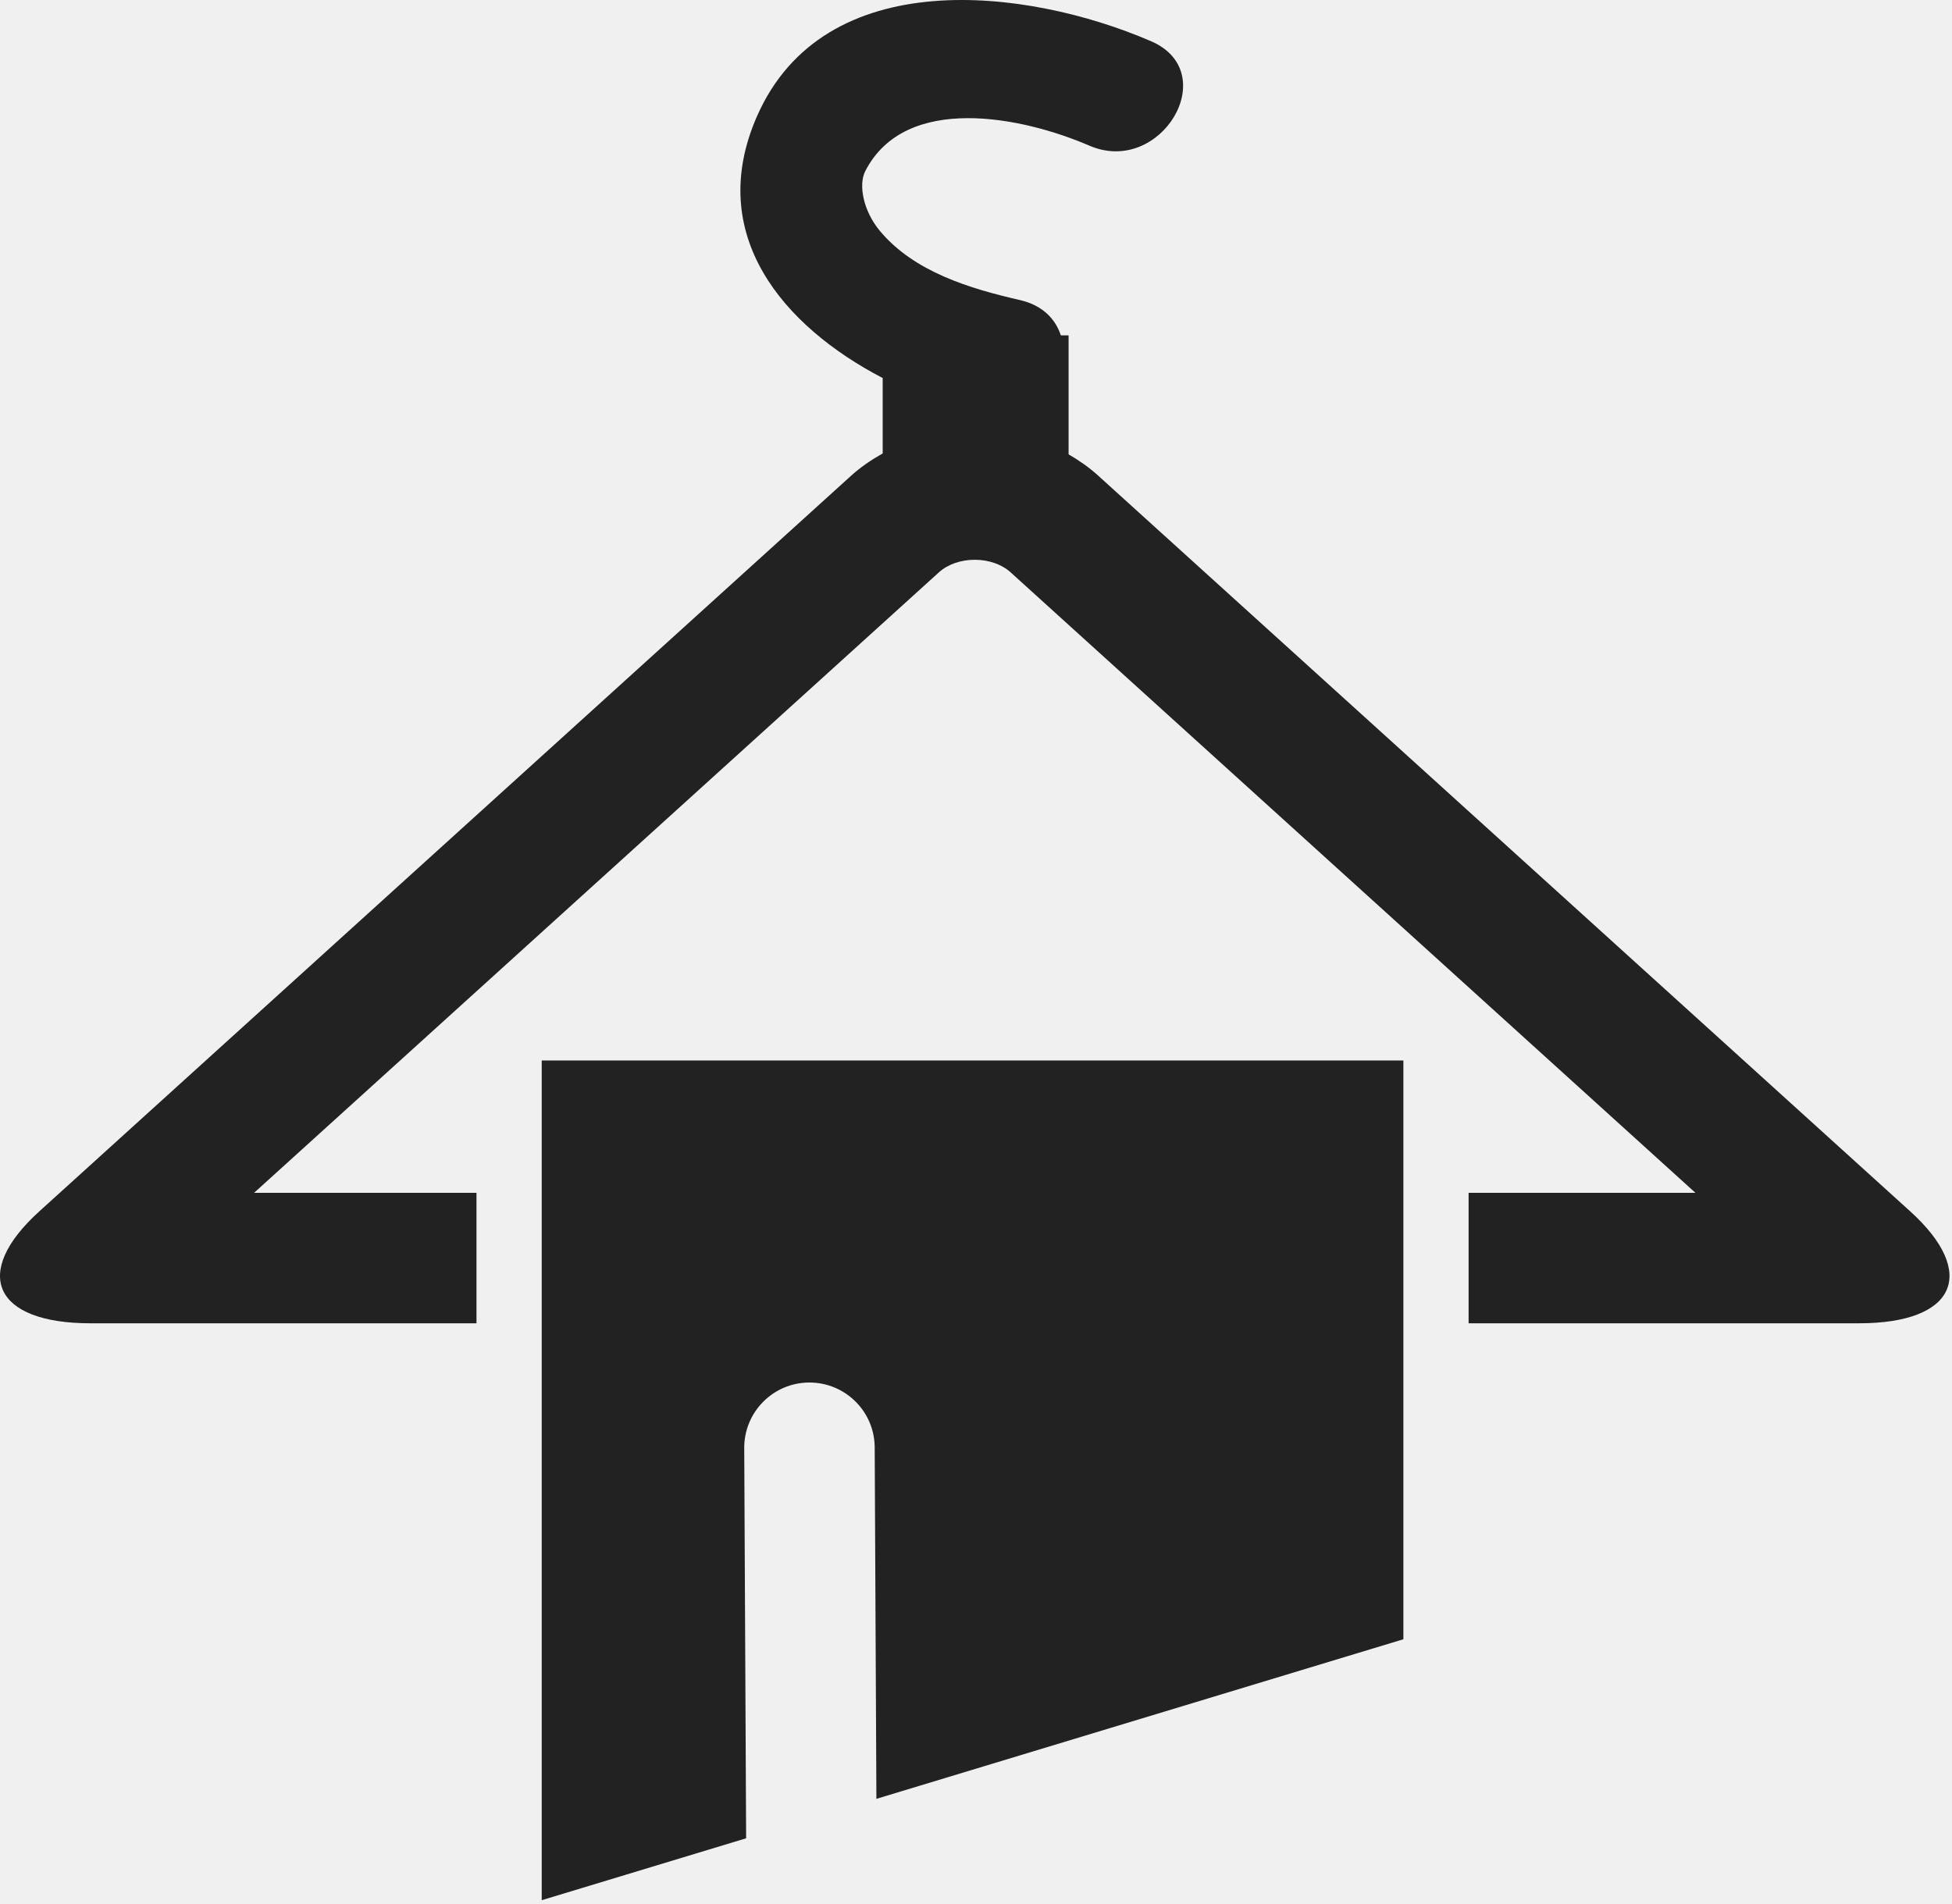
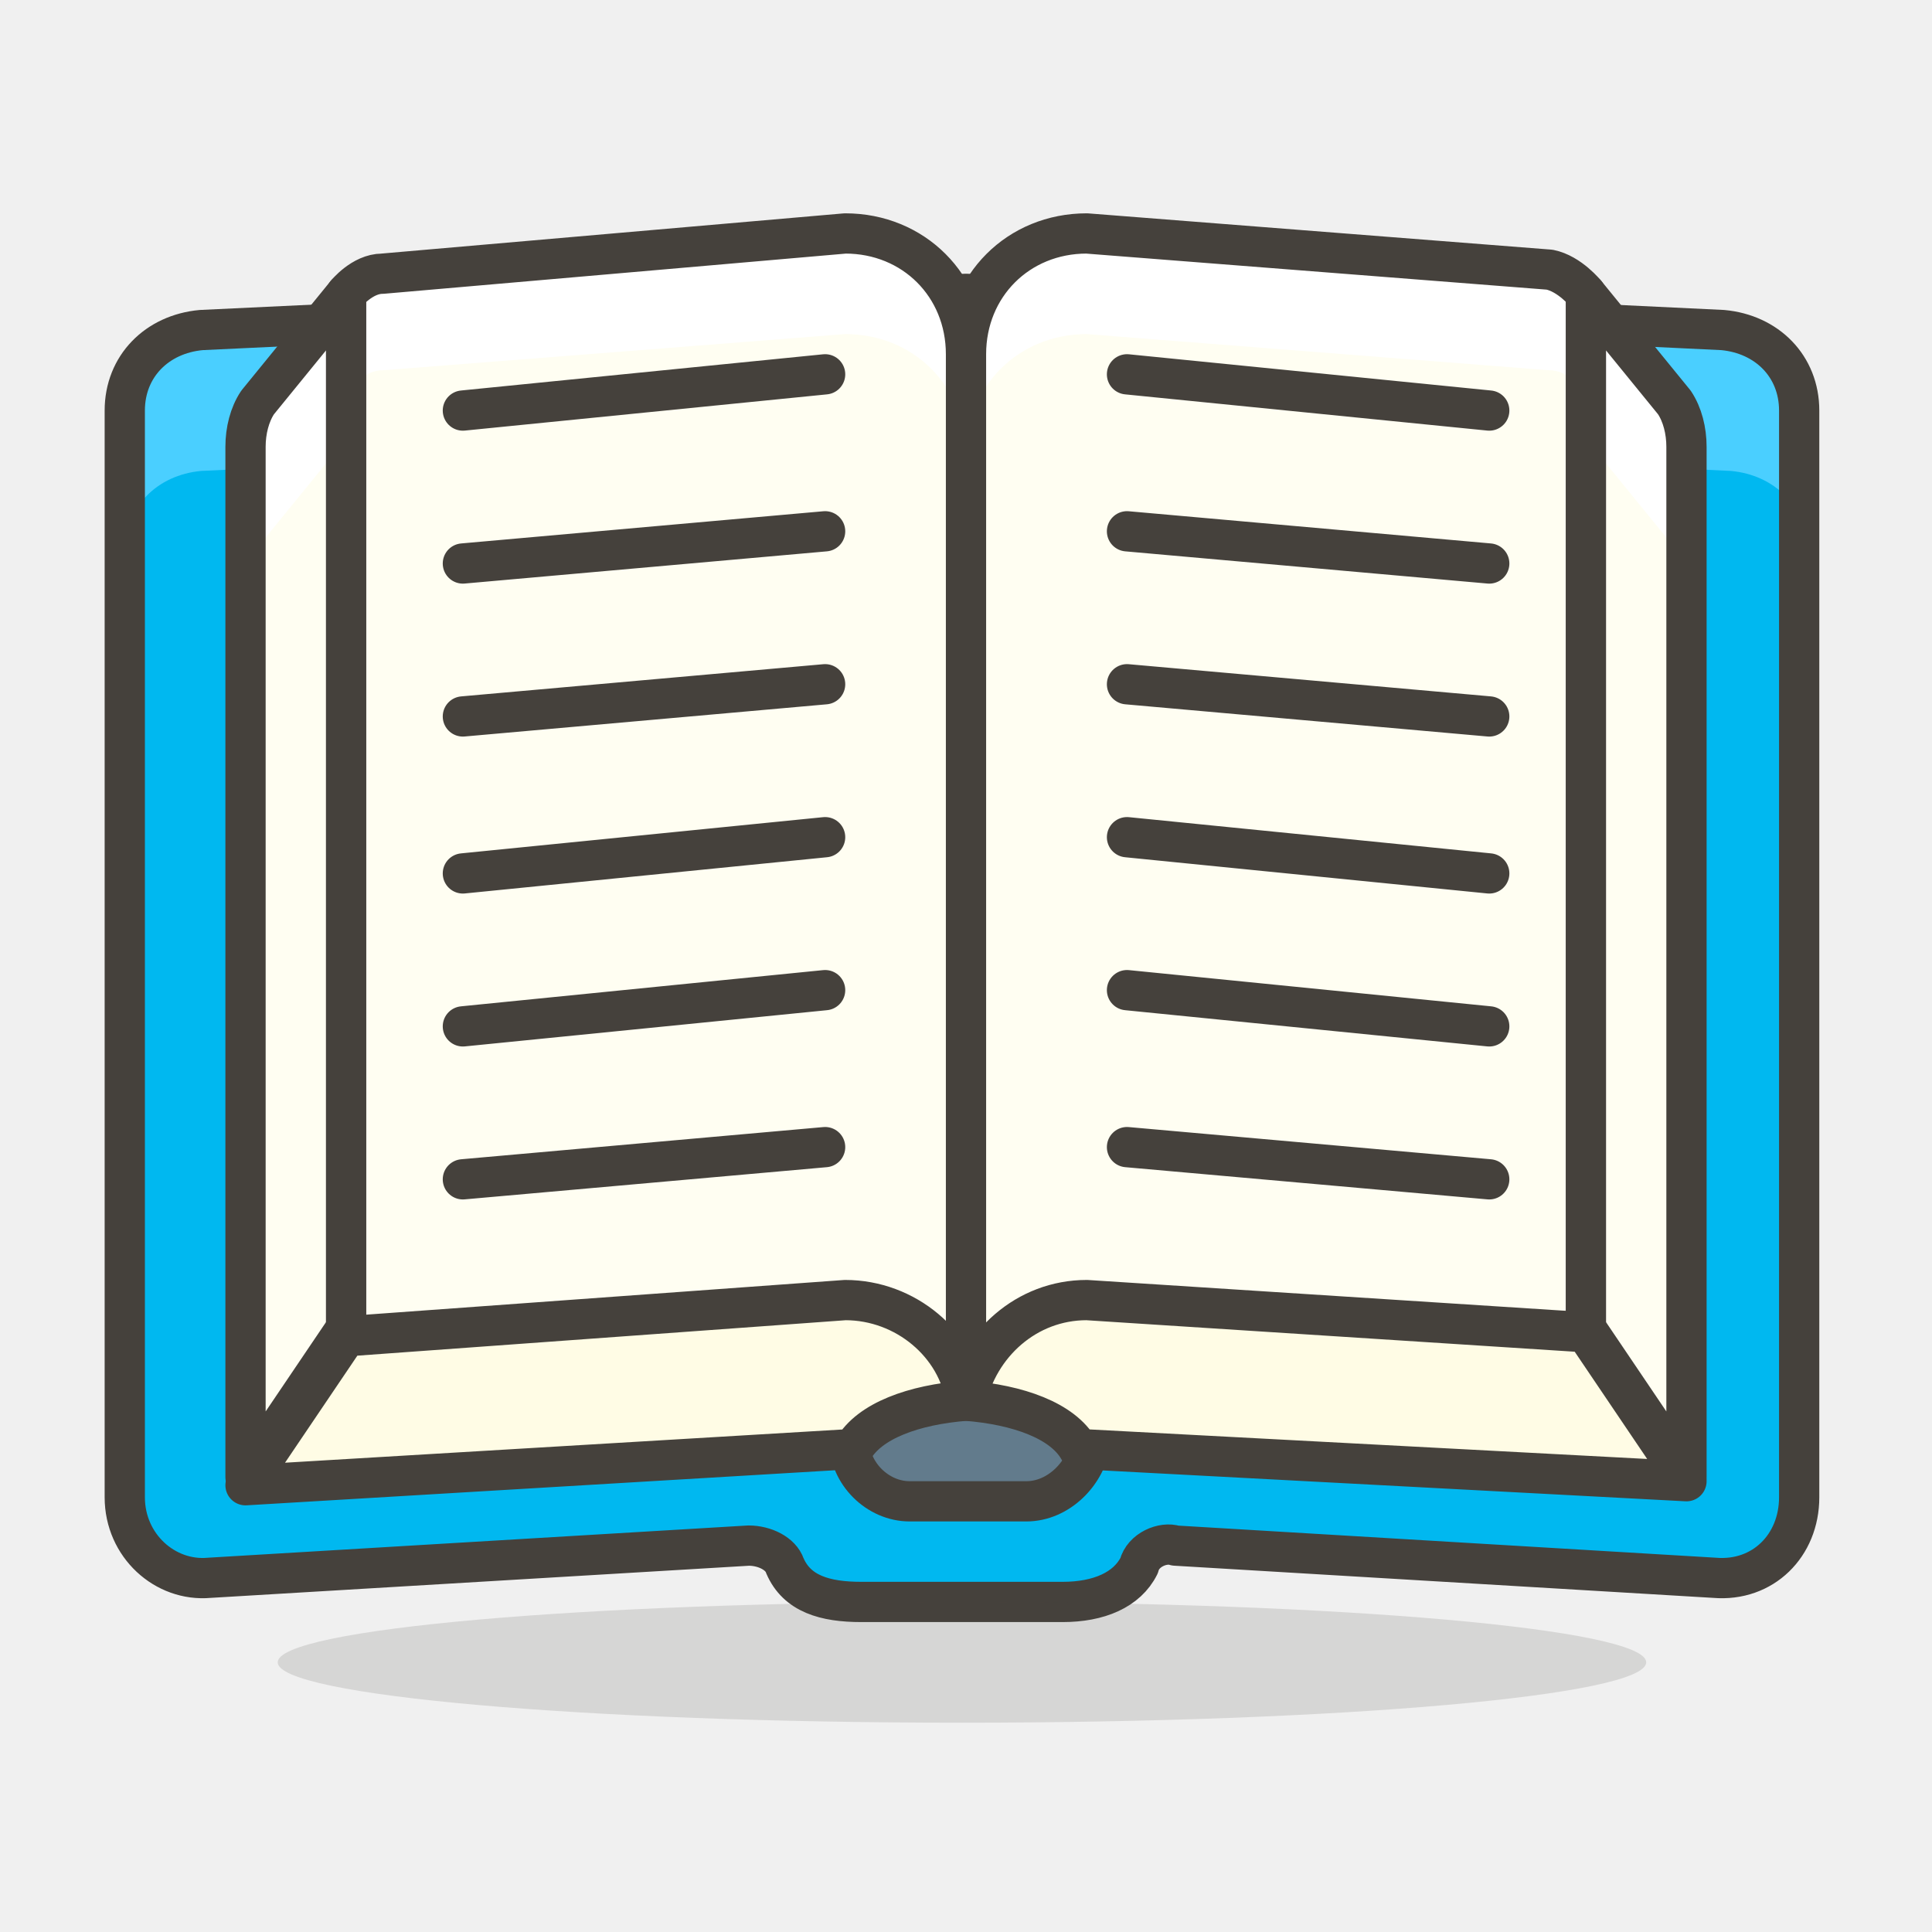
- <svg xmlns="http://www.w3.org/2000/svg" width="368" height="359" viewBox="0 0 368 359" fill="none">
-   <g clip-path="url(#clip0_333_5919)">
-     <path d="M360.132 228.421L207.039 89.692C205.322 88.131 203.431 86.816 201.455 85.672V63.241H199.996C198.987 60.16 196.555 57.564 192.309 56.588C182.819 54.405 172.352 51.286 165.885 43.546C162.76 39.802 161.79 34.869 163.123 32.269C170.698 17.5 192.724 22.001 205.375 27.465C218.85 33.29 230.596 13.646 217.001 7.773C193.522 -2.369 155.325 -6.936 142.685 21.983C132.924 44.303 147.663 61.519 166.407 71.285V85.498C164.308 86.687 162.294 88.038 160.471 89.686L7.404 228.421C-5.455 240.076 -1.138 249.522 17.045 249.522H89.829V237.218V224.926H47.895L177.01 107.92C178.67 106.413 181.135 105.551 183.765 105.551C186.399 105.551 188.864 106.412 190.524 107.92L319.636 224.926H276.869V237.218V249.522H350.482C368.664 249.522 372.982 240.076 360.132 228.421Z" fill="#222222" />
-     <path d="M102.127 224.926V237.218V249.522V358.305L140.663 346.631L140.306 273.048C140.276 266.263 145.756 260.714 152.544 260.691C152.562 260.691 152.586 260.691 152.604 260.691C159.368 260.691 164.872 266.156 164.902 272.929L165.223 339.192L264.572 309.101V249.516V237.212V224.92V199.97H102.127V224.926Z" fill="#222222" />
+ <svg xmlns="http://www.w3.org/2000/svg" viewBox="0 0 48 48" id="book">
+   <g>
+     <g>
+       <path fill="#00b8f0" d="M24 7.3 5 8.2c-1.1.1-1.9.9-1.9 2v27c0 1.2 1 2.1 2.1 2l13.4-.8c.4 0 .8.2.9.5.3.7 1 .9 1.9.9h5c.9 0 1.6-.3 1.9-.9.1-.4.6-.6.9-.5l13.4.8c1.2.1 2.1-.8 2.1-2v-27c0-1.1-.8-1.9-1.9-2L24 7.3z" />
+       <path fill="#4acfff" d="m43 8.2-19-.9-19 .9c-1.1.1-1.9.9-1.9 2v3.5c0-1.1.8-1.9 1.9-2l19-.9 19 .9c1.1.1 1.9.9 1.9 2v-3.5c0-1-.8-1.9-1.9-2z" />
+       <path fill="none" stroke="#45413c" stroke-linecap="round" stroke-linejoin="round" stroke-miterlimit="10" d="M24 7.3 5 8.2c-1.1.1-1.9.9-1.9 2v27c0 1.2 1 2.1 2.1 2l13.4-.8c.4 0 .8.2.9.5.3.7 1 .9 1.9.9h5c.9 0 1.6-.3 1.9-.9.1-.4.6-.6.9-.5l13.4.8c1.2.1 2.1-.8 2.1-2v-27c0-1.1-.8-1.9-1.9-2L24 7.3z" />
+       <path fill="#627b8c" stroke="#45413c" stroke-linecap="round" stroke-linejoin="round" stroke-miterlimit="10" d="M25.5 37.3h-2.9c-.8 0-1.5-.7-1.5-1.5v-2h6v2c-.1.8-.8 1.5-1.6 1.5z" />
+       <ellipse cx="23.9" cy="41.3" fill="#45413c" opacity=".15" rx="17" ry="1.5" />
+       <path fill="#fffef2" d="M8.6 7.3L6.4 10c-.2.3-.3.7-.3 1.1v25.6L8.6 33V7.3zM39.4 7.3l2.2 2.7c.2.3.3.7.3 1.1v25.6L39.4 33V7.3z" />
+       <path fill="#fff" d="M6.4 10.1c-.2.3-.3.7-.3 1.1v3.5c0-.4.1-.8.3-1.1l2.2-2.7V7.3l-2.2 2.8zM41.6 10.1l-2.2-2.7v3.5l2.2 2.7c.2.3.3.7.3 1.1v-3.5c0-.4-.1-.8-.3-1.1z" />
+       <path fill="none" stroke="#45413c" stroke-linecap="round" stroke-linejoin="round" stroke-miterlimit="10" d="M8.6 7.3L6.4 10c-.2.3-.3.7-.3 1.1v25.6L8.6 33V7.3zM39.4 7.3l2.2 2.7c.2.3.3.7.3 1.1v25.6L39.4 33V7.3z" />
+       <path fill="#fffef2" d="M24 34.8v-26c0-1.7-1.3-3-3-3l-11.5 1c-.5 0-.9.5-.9.5v29l12.6-.4c.5-.6 1.5-1.1 2.8-1.1zM27 5.8c-1.7 0-3 1.3-3 3v26c1.3 0 2.3.5 2.8 1.1l12.6.4v-29s-.4-.5-.9-.6L27 5.8z" />
+       <path fill="#fff" d="M21 5.8l-11.5 1c-.5 0-.9.5-.9.5v2.9c0-.5.4-1 .9-1L21 8.3c1.7 0 3 1.3 3 3V8.8c0-1.6-1.3-3-3-3zM38.5 6.8L27 5.8c-1.7 0-3 1.3-3 3v2.5c0-1.7 1.3-3 3-3l11.5.9c.5 0 .9.5.9 1V7.3s-.4-.5-.9-.5z" />
+       <path fill="none" stroke="#45413c" stroke-linecap="round" stroke-linejoin="round" stroke-miterlimit="10" d="M24 34.8v-26c0-1.7-1.3-3-3-3l-11.5 1c-.5 0-.9.5-.9.5v29l12.6-.4c.5-.6 1.5-1.1 2.8-1.1zM27 5.8c-1.7 0-3 1.3-3 3v26c1.3 0 2.3.5 2.8 1.1l12.6.4v-29s-.4-.5-.9-.6L27 5.8z" />
+       <path fill="#fffce5" stroke="#45413c" stroke-linecap="round" stroke-linejoin="round" stroke-miterlimit="10" d="M24 34.8c-.2-1.4-1.5-2.5-3-2.5l-12.4.9-2.5 3.7 15.1-.9c.4-.7 1.5-1.1 2.8-1.2zM26.8 36l15.1.8-2.5-3.7-12.4-.8c-1.5 0-2.7 1.1-3 2.5 1.3.1 2.4.5 2.8 1.2z" />
+       <path fill="none" stroke="#45413c" stroke-linecap="round" stroke-linejoin="round" stroke-miterlimit="10" d="M28 9.3l9 .9M28 13.2l9 .8M28 17l9 .8M28 20.8l9 .9M28 24.6l9 .9M28 28.5l9 .8M20.5 9.3l-9 .9M20.5 13.2l-9 .8M20.5 17l-9 .8M20.5 20.8l-9 .9M20.5 24.6l-9 .9M20.5 28.5l-9 .8" />
+     </g>
  </g>
-   <defs>
-     <clipPath id="clip0_333_5919">
-       <rect width="368" height="359" fill="white" />
-     </clipPath>
-   </defs>
</svg>
